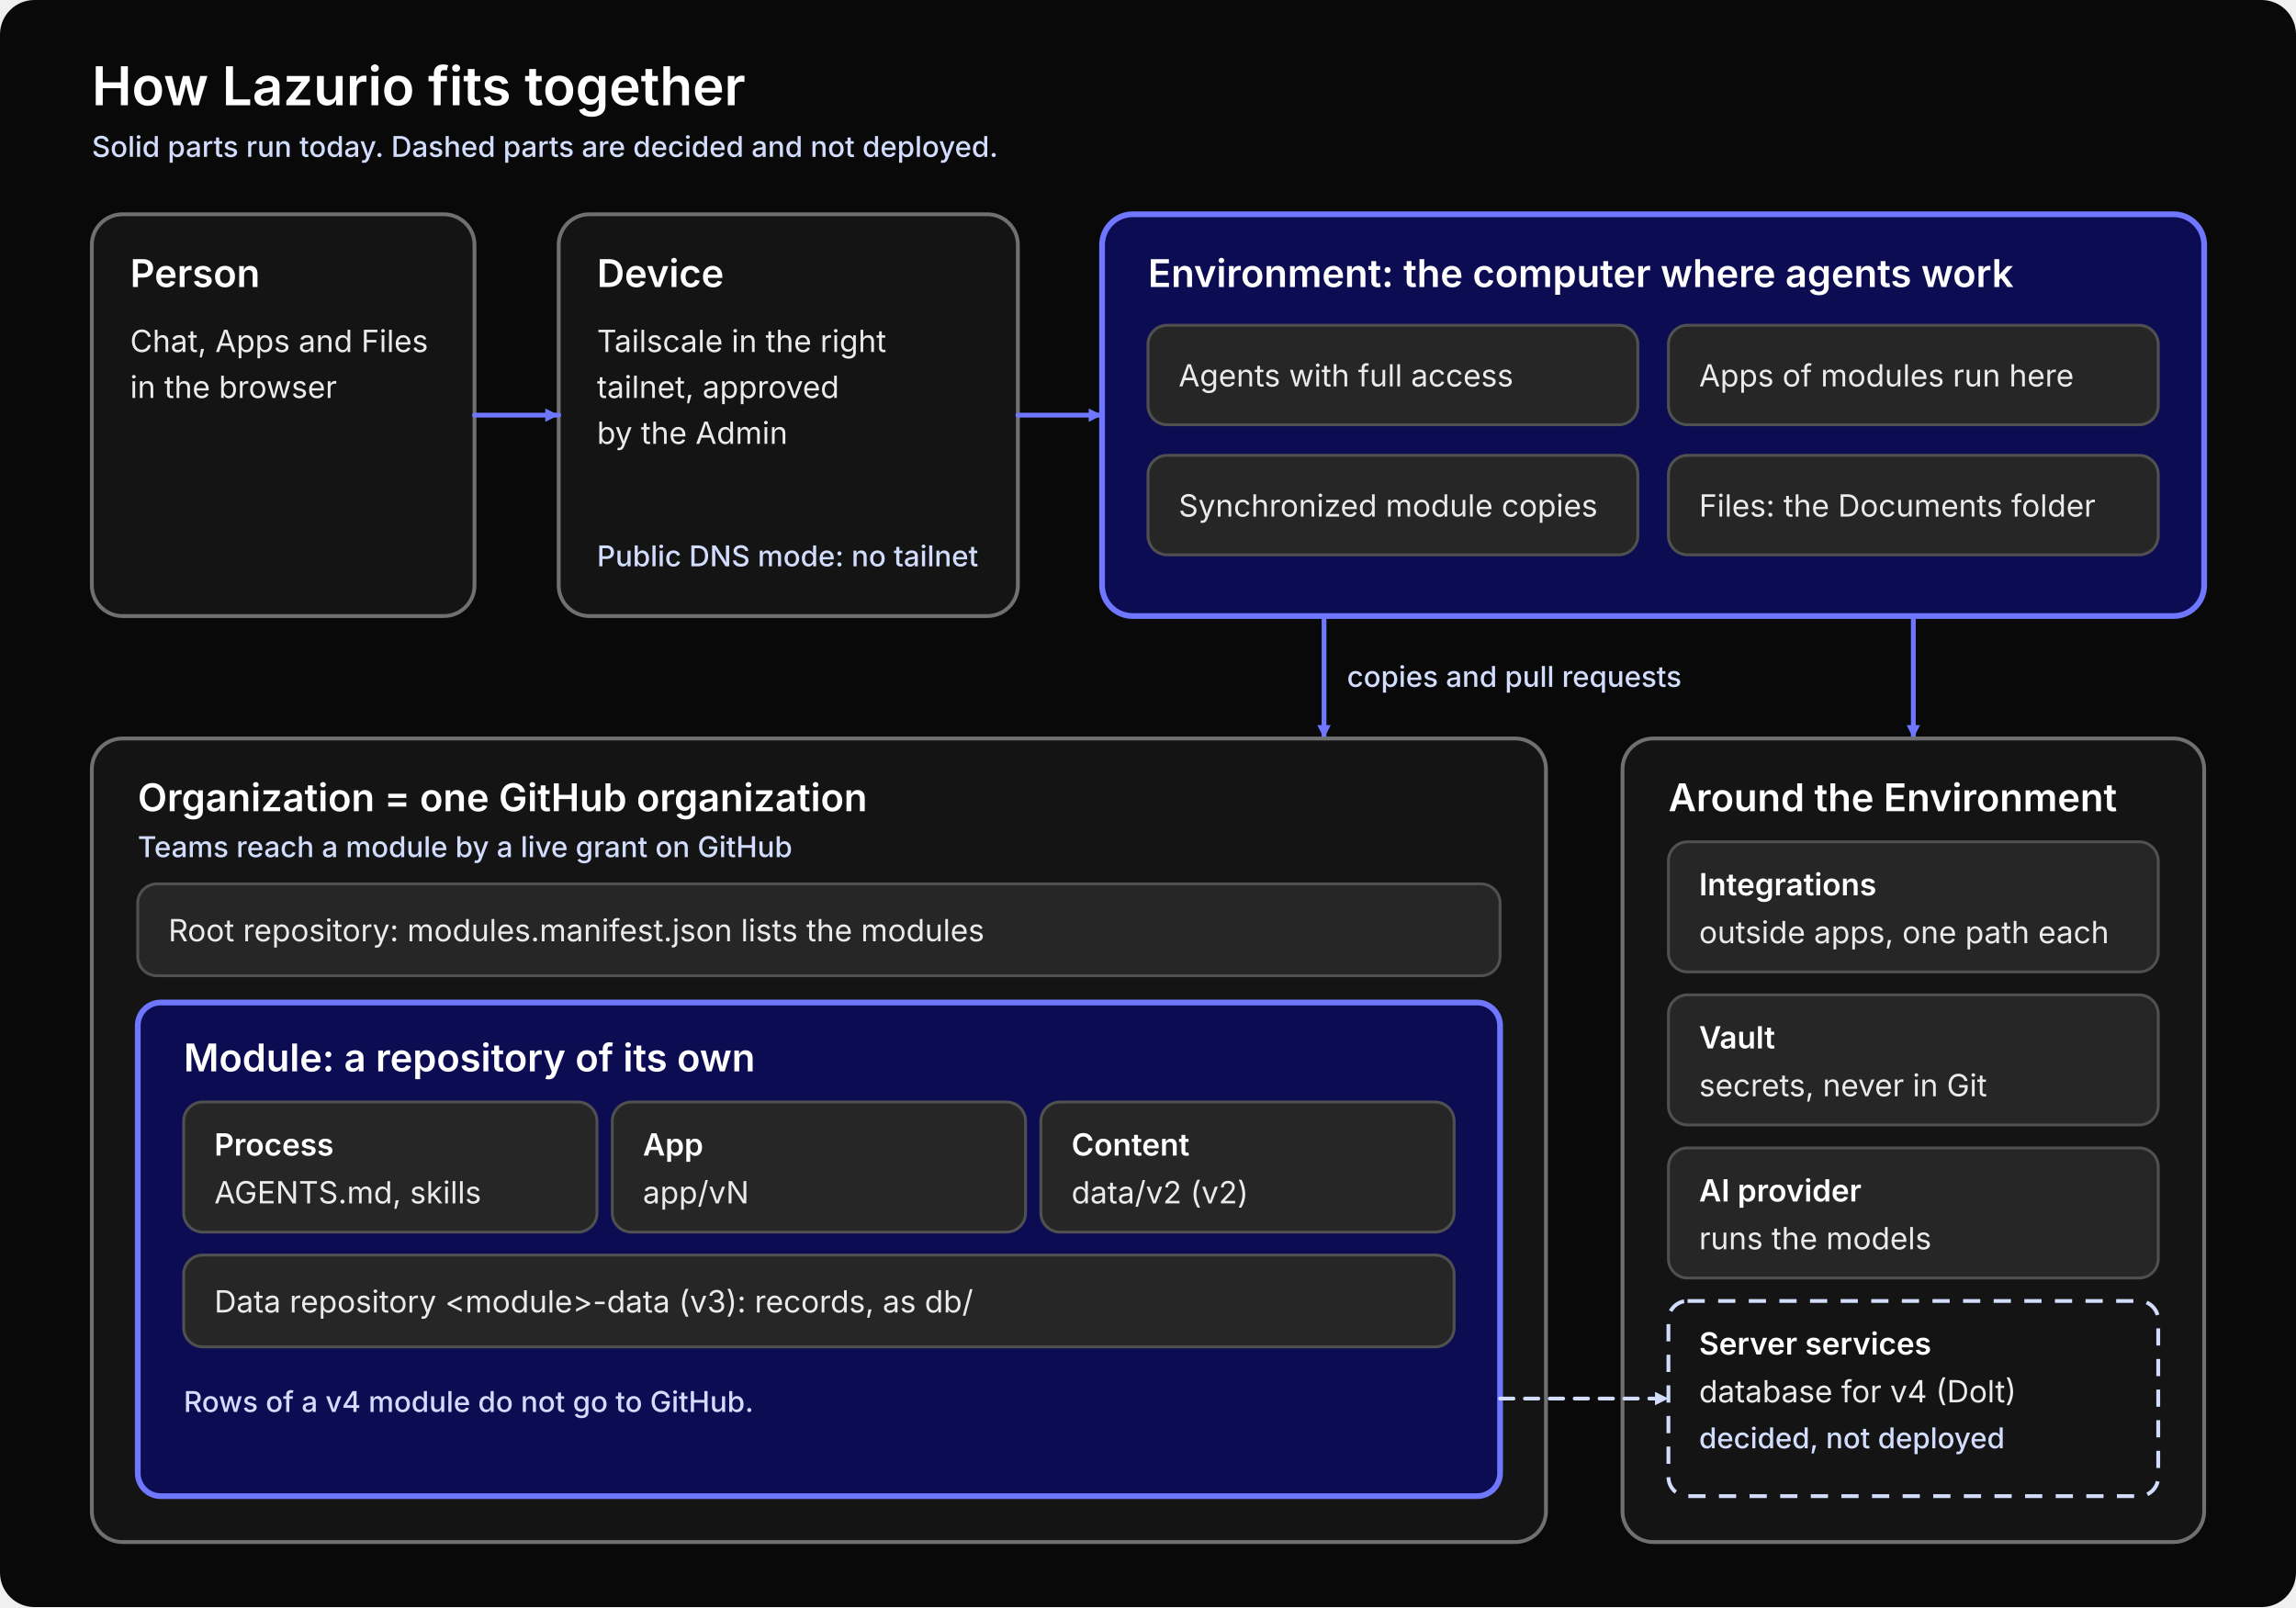
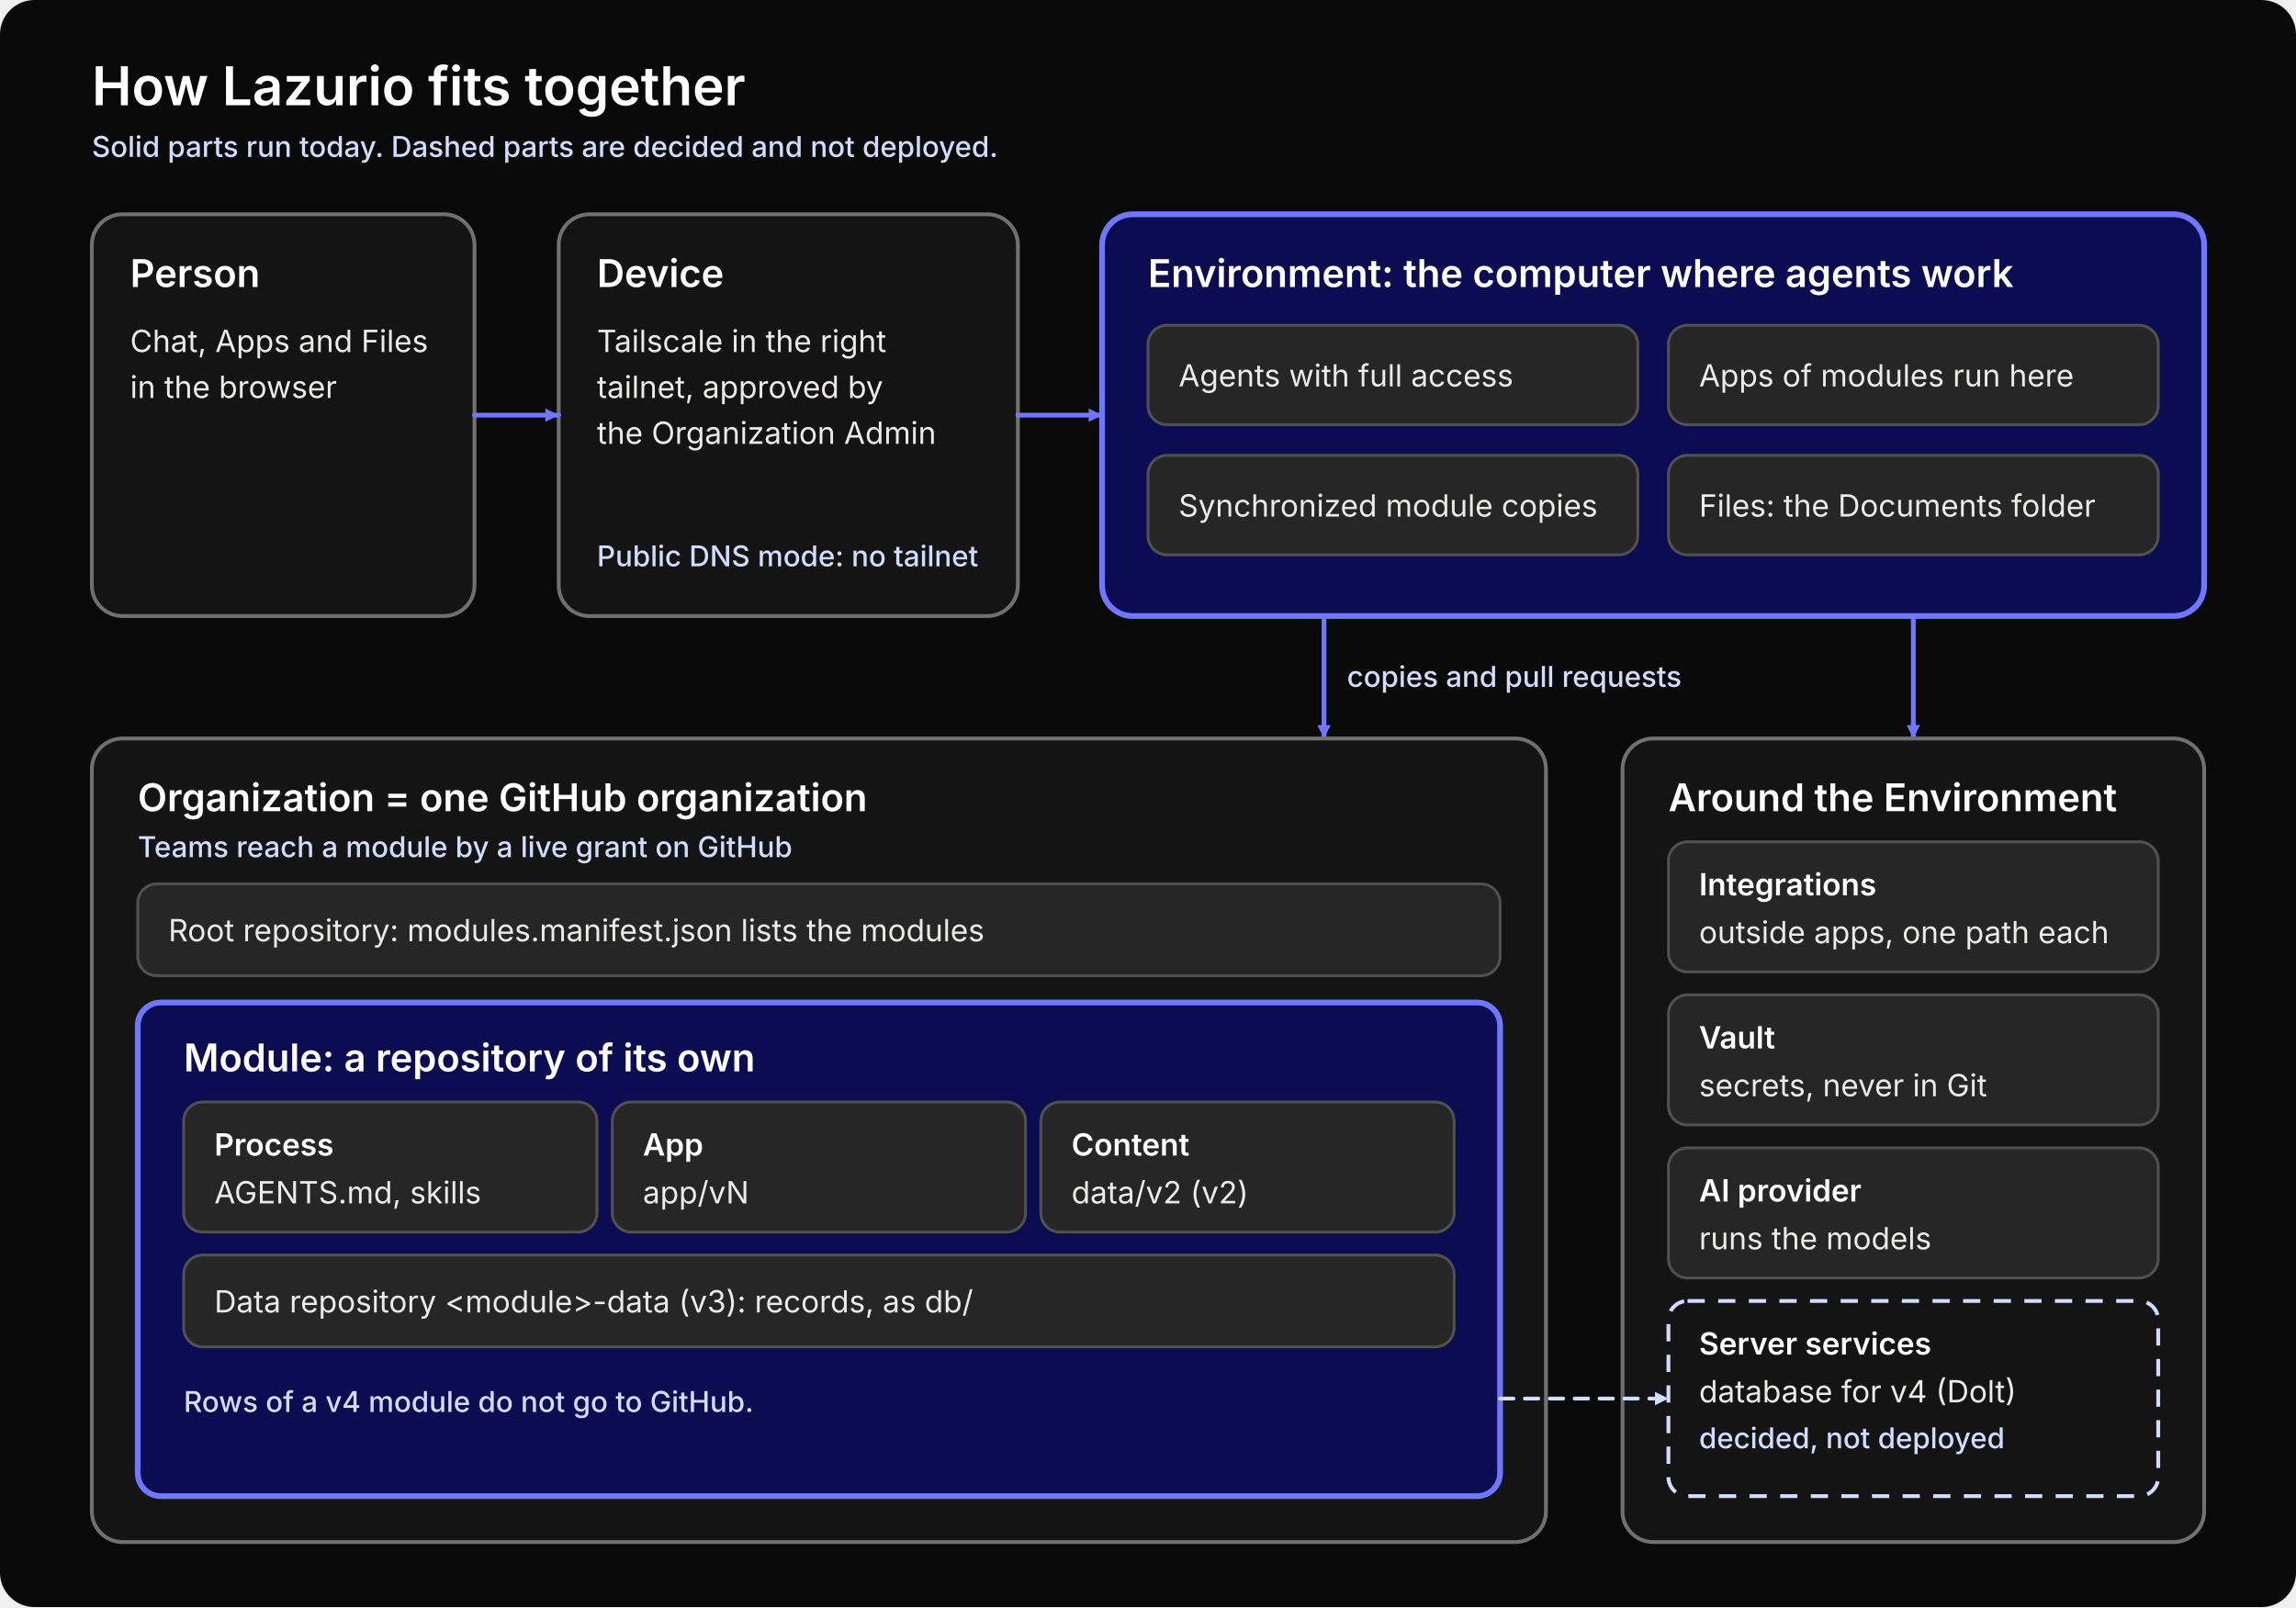
<svg xmlns="http://www.w3.org/2000/svg" width="1200" height="840" viewBox="0 0 1200 840" role="img" aria-labelledby="title description">
  <defs>
    <marker id="arrow" viewBox="0 0 9 9" refX="8" refY="4.5" markerWidth="9" markerHeight="9" markerUnits="userSpaceOnUse" orient="auto">
      <path d="M 1 1 L 8 4.5 L 1 8 z" fill="#6f77ff" />
    </marker>
    <marker id="arrowplanned" viewBox="0 0 9 9" refX="8" refY="4.5" markerWidth="9" markerHeight="9" markerUnits="userSpaceOnUse" orient="auto">
      <path d="M 1 1 L 8 4.5 L 1 8 z" fill="#d2ddfd" />
    </marker>
    <style>.bg{fill:#090909}.panel{fill:#141414;stroke:#707070;stroke-width:2}.focus{fill:#0c0c53;stroke:#6f77ff;stroke-width:3}.item{fill:#262626;stroke:#505050;stroke-width:1.5}.planned{fill:#141414;stroke:#d2ddfd;stroke-width:2;stroke-dasharray:9 7}.title{fill:#fff;font:600 28px Inter,Arial,sans-serif}.label{fill:#fff;font:600 20px Inter,Arial,sans-serif}.name{fill:#fff;font:600 16px Inter,Arial,sans-serif}.copy{fill:#ecebea;font:400 16px Inter,Arial,sans-serif}.note{fill:#d2ddfd;font:500 15px Inter,Arial,sans-serif}.flow{fill:none;stroke:#6f77ff;stroke-width:2.5;stroke-linecap:round;marker-end:url(#arrow)}.flowplanned{fill:none;stroke:#d2ddfd;stroke-width:2;stroke-dasharray:7 6;stroke-linecap:round;marker-end:url(#arrowplanned)}</style>
  </defs>
  <rect class="bg" width="1200" height="840" rx="18" />
  <text class="title" x="48" y="55">How Lazurio fits together</text>
  <text class="note" x="48" y="82">Solid parts run today. Dashed parts are decided and not deployed.</text>
  <g data-node="person">
    <rect class="panel" x="48" y="112" width="200" height="210" rx="16" />
    <text class="label" x="68" y="150">Person</text>
    <text class="copy" x="68" y="184">Chat, Apps and Files</text>
    <text class="copy" x="68" y="208">in the browser</text>
  </g>
  <g data-node="device">
    <rect class="panel" x="292" y="112" width="240" height="210" rx="16" />
    <text class="label" x="312" y="150">Device</text>
    <text class="copy" x="312" y="184">Tailscale in the right</text>
-     <text class="copy" x="312" y="208">tailnet, approved</text>
-     <text class="copy" x="312" y="232">by the Admin</text>
+     <text class="copy" x="312" y="208">tailnet, approved by</text>
+     <text class="copy" x="312" y="232">the Organization Admin</text>
    <text class="note" x="312" y="296">Public DNS mode: no tailnet</text>
  </g>
  <g data-node="environment">
    <rect class="focus" x="576" y="112" width="576" height="210" rx="16" />
    <text class="label" x="600" y="150">Environment: the computer where agents work</text>
    <rect class="item" x="600" y="170" width="256" height="52" rx="10" />
    <text class="copy" x="616" y="202">Agents with full access</text>
    <rect class="item" x="872" y="170" width="256" height="52" rx="10" />
    <text class="copy" x="888" y="202">Apps of modules run here</text>
    <rect class="item" x="600" y="238" width="256" height="52" rx="10" />
    <text class="copy" x="616" y="270">Synchronized module copies</text>
    <rect class="item" x="872" y="238" width="256" height="52" rx="10" />
    <text class="copy" x="888" y="270">Files: the Documents folder</text>
  </g>
  <path class="flow" d="M248 217 H292" />
  <path class="flow" d="M532 217 H576" />
  <path class="flow" d="M692 322 V386" />
  <text class="note" x="704" y="359">copies and pull requests</text>
  <path class="flow" d="M1000 322 V386" />
  <g data-node="organization">
    <rect class="panel" x="48" y="386" width="760" height="420" rx="16" />
    <text class="label" x="72" y="424">Organization = one GitHub organization</text>
    <text class="note" x="72" y="448">Teams reach a module by a live grant on GitHub</text>
    <rect class="item" x="72" y="462" width="712" height="48" rx="10" />
    <text class="copy" x="88" y="492">Root repository: modules.manifest.json lists the modules</text>
    <rect class="focus" x="72" y="524" width="712" height="258" rx="12" />
    <text class="label" x="96" y="560">Module: a repository of its own</text>
    <rect class="item" x="96" y="576" width="216" height="68" rx="10" />
    <text class="name" x="112" y="604">Process</text>
    <text class="copy" x="112" y="629">AGENTS.md, skills</text>
    <rect class="item" x="320" y="576" width="216" height="68" rx="10" />
    <text class="name" x="336" y="604">App</text>
    <text class="copy" x="336" y="629">app/vN</text>
    <rect class="item" x="544" y="576" width="216" height="68" rx="10" />
    <text class="name" x="560" y="604">Content</text>
    <text class="copy" x="560" y="629">data/v2 (v2)</text>
    <rect class="item" x="96" y="656" width="664" height="48" rx="10" />
    <text class="copy" x="112" y="686">Data repository &lt;module&gt;-data (v3): records, as db/</text>
    <text class="note" x="96" y="738">Rows of a v4 module do not go to GitHub.</text>
  </g>
  <g data-node="around">
    <rect class="panel" x="848" y="386" width="304" height="420" rx="16" />
    <text class="label" x="872" y="424">Around the Environment</text>
    <rect class="item" x="872" y="440" width="256" height="68" rx="10" />
    <text class="name" x="888" y="468">Integrations</text>
    <text class="copy" x="888" y="493">outside apps, one path each</text>
    <rect class="item" x="872" y="520" width="256" height="68" rx="10" />
    <text class="name" x="888" y="548">Vault</text>
    <text class="copy" x="888" y="573">secrets, never in Git</text>
    <rect class="item" x="872" y="600" width="256" height="68" rx="10" />
    <text class="name" x="888" y="628">AI provider</text>
    <text class="copy" x="888" y="653">runs the models</text>
    <rect class="planned" x="872" y="680" width="256" height="102" rx="10" />
    <text class="name" x="888" y="708">Server services</text>
    <text class="copy" x="888" y="733">database for v4 (Dolt)</text>
    <text class="note" x="888" y="757">decided, not deployed</text>
  </g>
  <path class="flowplanned" d="M784 731 H872" />
</svg>
